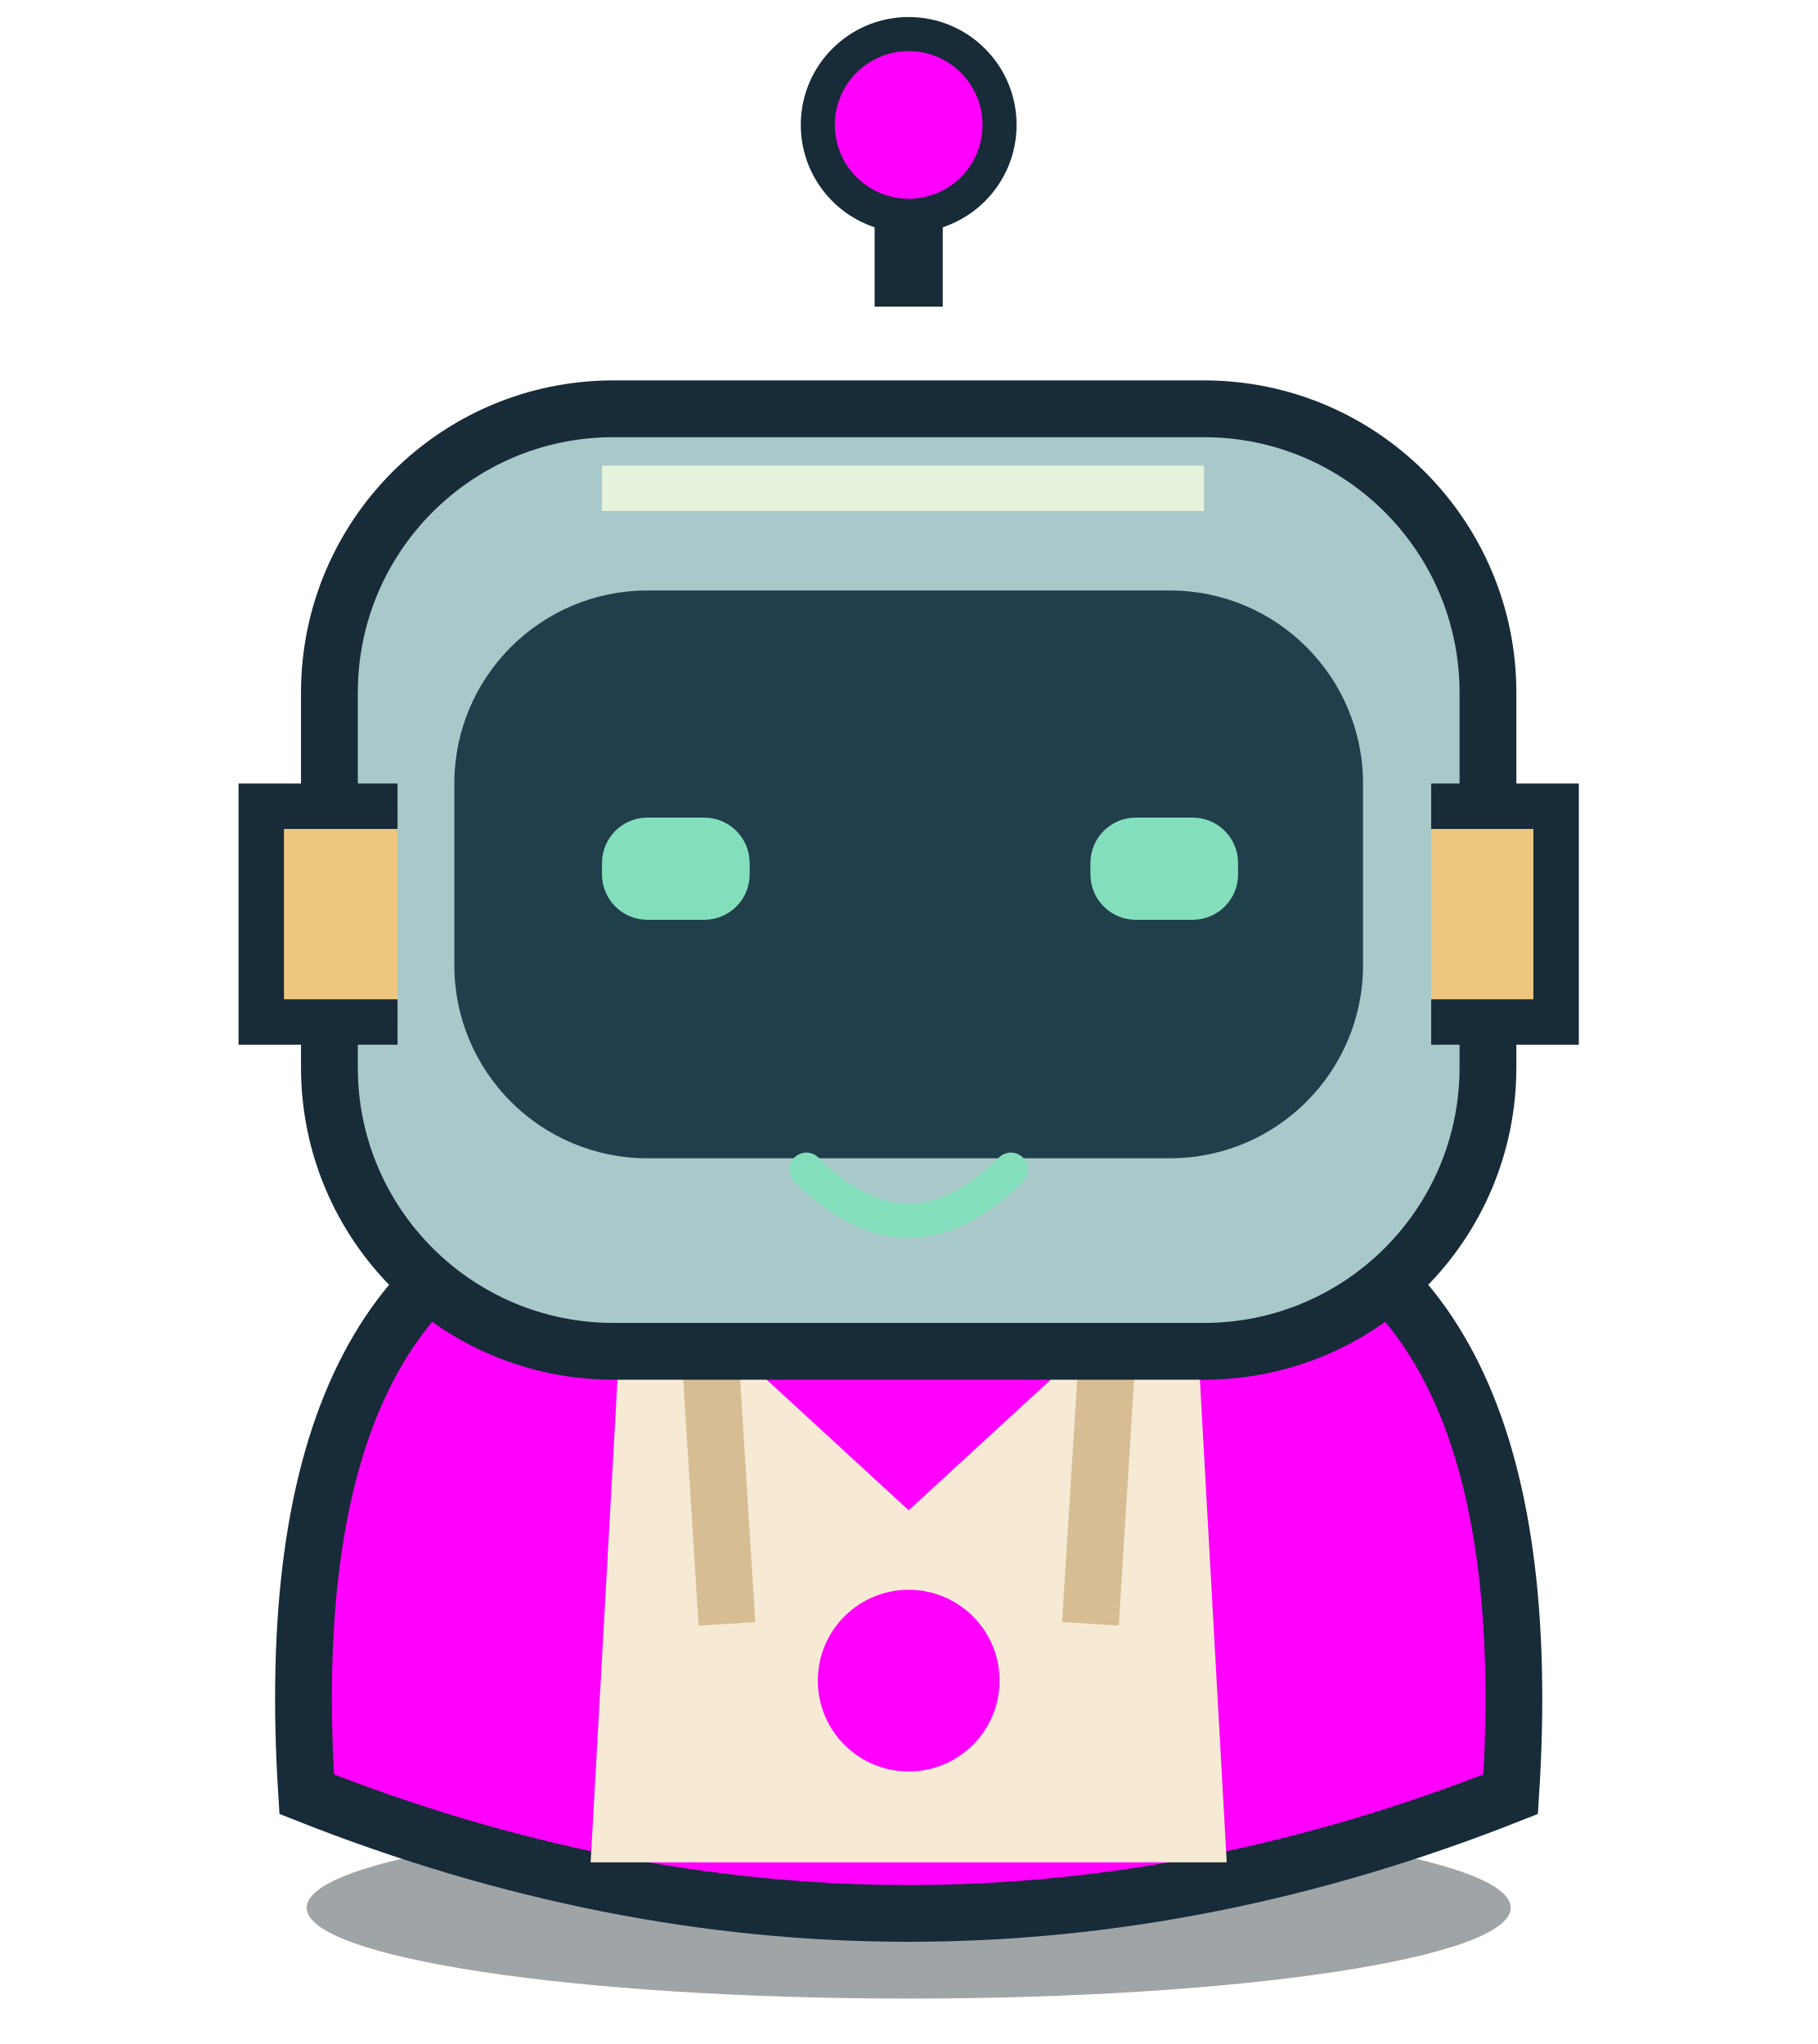
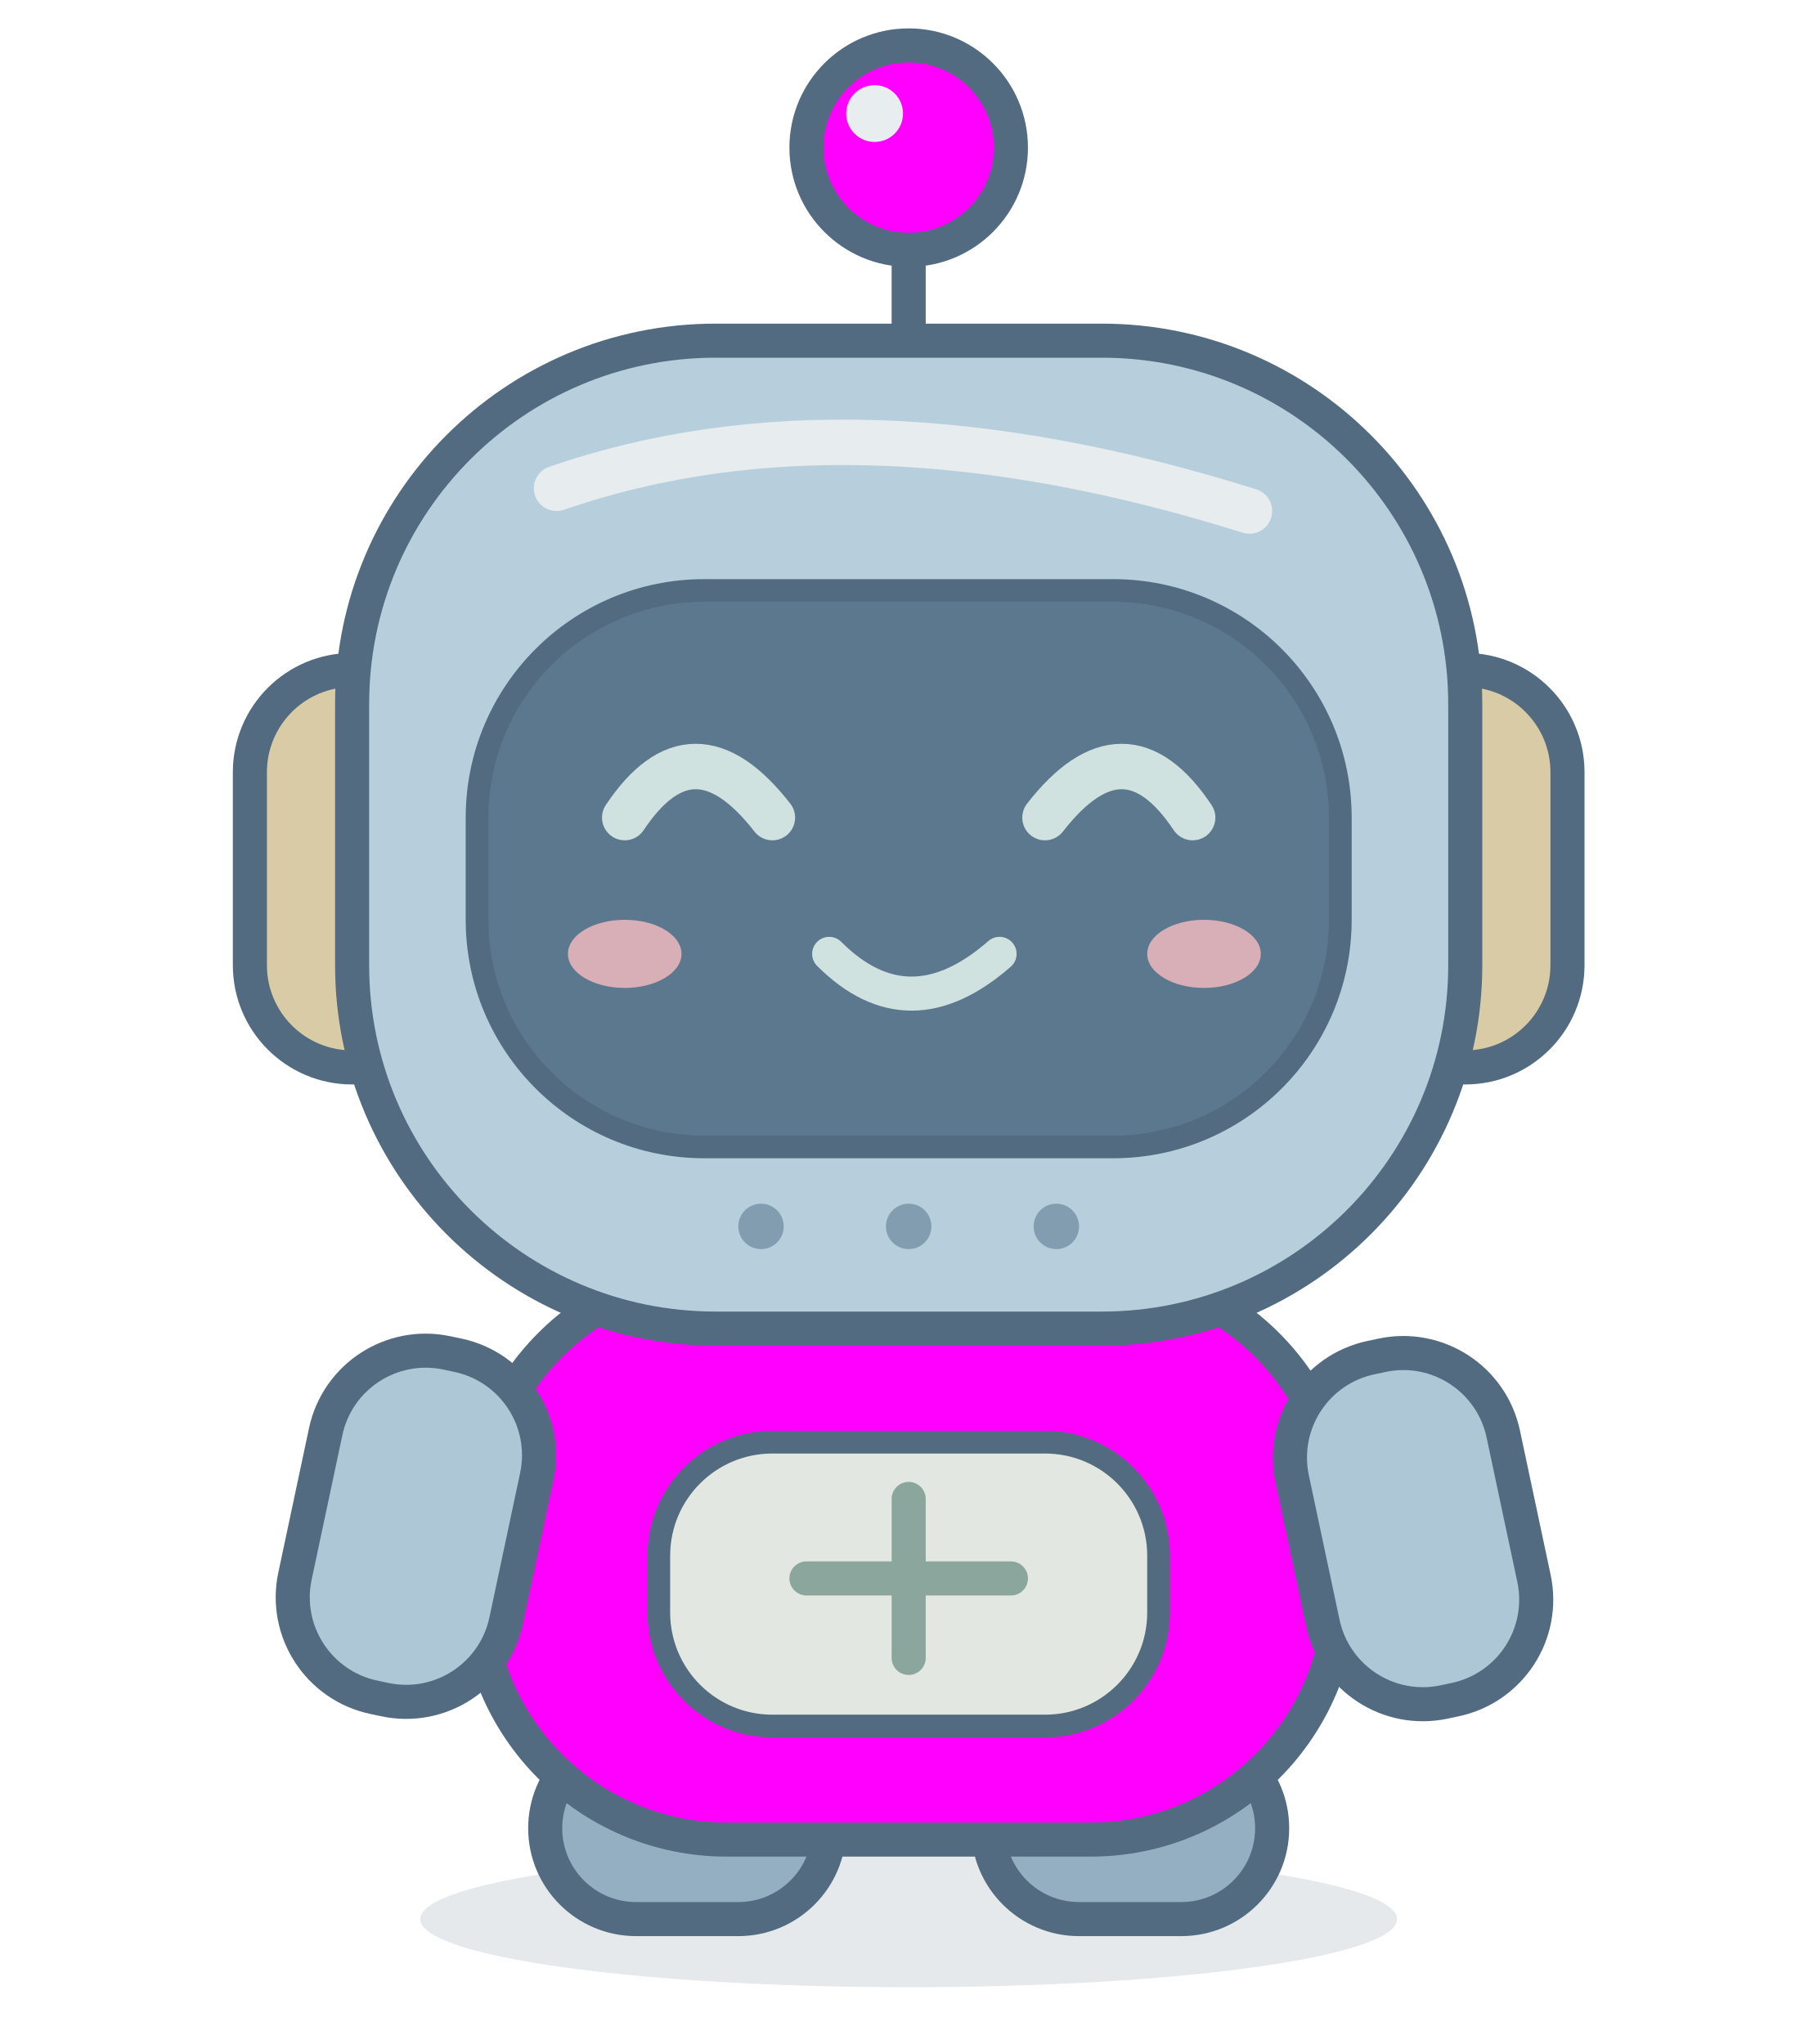
<svg xmlns="http://www.w3.org/2000/svg" width="160" height="180" viewBox="0 0 160 180">
-   <ellipse cx="80" cy="168" rx="53" ry="8" fill="#101b24" opacity=".4" />
-   <path d="M27 158 Q24 111 53 105 L107 105 Q136 111 133 158 Q80 179 27 158Z" fill="#ff00ff" stroke="#172b38" stroke-width="5" />
-   <path d="M55 110 L80 133 L105 110 L108 164 L52 164Z" fill="#f6ead4" />
-   <path d="M62 111 L64 143 M98 111 L96 143" stroke="#d6bd94" stroke-width="5" />
-   <circle cx="80" cy="148" r="8" fill="#ff00ff" />
-   <path d="M80 27 L80 12" stroke="#172b38" stroke-width="6" />
-   <circle cx="80" cy="11" r="8" fill="#ff00ff" stroke="#172b38" stroke-width="3" />
-   <rect x="29" y="36" width="102" height="83" rx="25" fill="#a9c8c9" stroke="#172b38" stroke-width="5" />
-   <rect x="40" y="52" width="80" height="50" rx="17" fill="#213e4c" />
-   <path d="M35 71 L23 71 L23 90 L35 90 M126 71 L137 71 L137 90 L126 90" fill="#edc77f" stroke="#172b38" stroke-width="4" />
-   <path d="M53 43 L106 43" stroke="#e6f3dc" stroke-width="4" />
-   <rect x="53" y="72" width="13" height="9" rx="4" fill="#83dfbb" />
-   <rect x="96" y="72" width="13" height="9" rx="4" fill="#83dfbb" />
-   <path d="M71 103 Q80 112 89 103" fill="none" stroke="#83dfbb" stroke-width="3" stroke-linecap="round" />
+   <g stroke="#526b80" stroke-width="3" stroke-linecap="round" stroke-linejoin="round">
+     <ellipse cx="80" cy="169" rx="43" ry="6" fill="#526b80" opacity=".15" stroke="none" />
+     <rect x="48" y="153" width="25" height="16" rx="8" fill="#93afc1" />
+     <rect x="87" y="153" width="25" height="16" rx="8" fill="#93afc1" />
+     <rect x="42" y="112" width="76" height="50" rx="22" fill="#ff00ff" />
+     <rect x="27" y="119" width="19" height="31" rx="9" fill="#adc7d7" transform="rotate(12 37 135)" />
+     <rect x="115" y="119" width="19" height="31" rx="9" fill="#adc7d7" transform="rotate(-12 125 135)" />
+     <rect x="58" y="127" width="44" height="25" rx="10" fill="#e2e7e1" stroke-width="2" />
+     <path d="M71 139 h18 M80 132 v14" stroke="#8aa69d" stroke-width="3" />
+     <path d="M80 30 L80 19" fill="none" />
+     <circle cx="80" cy="13" r="9" fill="#ff00ff" />
+     <circle cx="77" cy="10" r="2.5" fill="#e8edf0" stroke="none" />
+     <rect x="22" y="59" width="18" height="35" rx="9" fill="#d9cba5" />
+     <rect x="120" y="59" width="18" height="35" rx="9" fill="#d9cba5" />
+     <rect x="31" y="30" width="98" height="87" rx="32" fill="#b7cfdc" />
+     <path d="M49 43 Q75 34 110 45" stroke="#e7edef" stroke-width="4" fill="none" />
+     <rect x="42" y="52" width="76" height="49" rx="20" fill="#5c788f" stroke-width="2" />
+     <path d="M55 72 Q61 63 68 72 M92 72 Q99 63 105 72" fill="none" stroke="#d0e2df" stroke-width="4" />
+     <path d="M73 84 Q80 91 88 84" fill="none" stroke="#d0e2df" stroke-width="3" />
+     <ellipse cx="55" cy="84" rx="5" ry="3" fill="#d9afb7" stroke="none" />
+     <ellipse cx="106" cy="84" rx="5" ry="3" fill="#d9afb7" stroke="none" />
+     <circle cx="67" cy="108" r="2" fill="#829daf" stroke="none" />
+     <circle cx="80" cy="108" r="2" fill="#829daf" stroke="none" />
+     <circle cx="93" cy="108" r="2" fill="#829daf" stroke="none" />
+   </g>
</svg>
